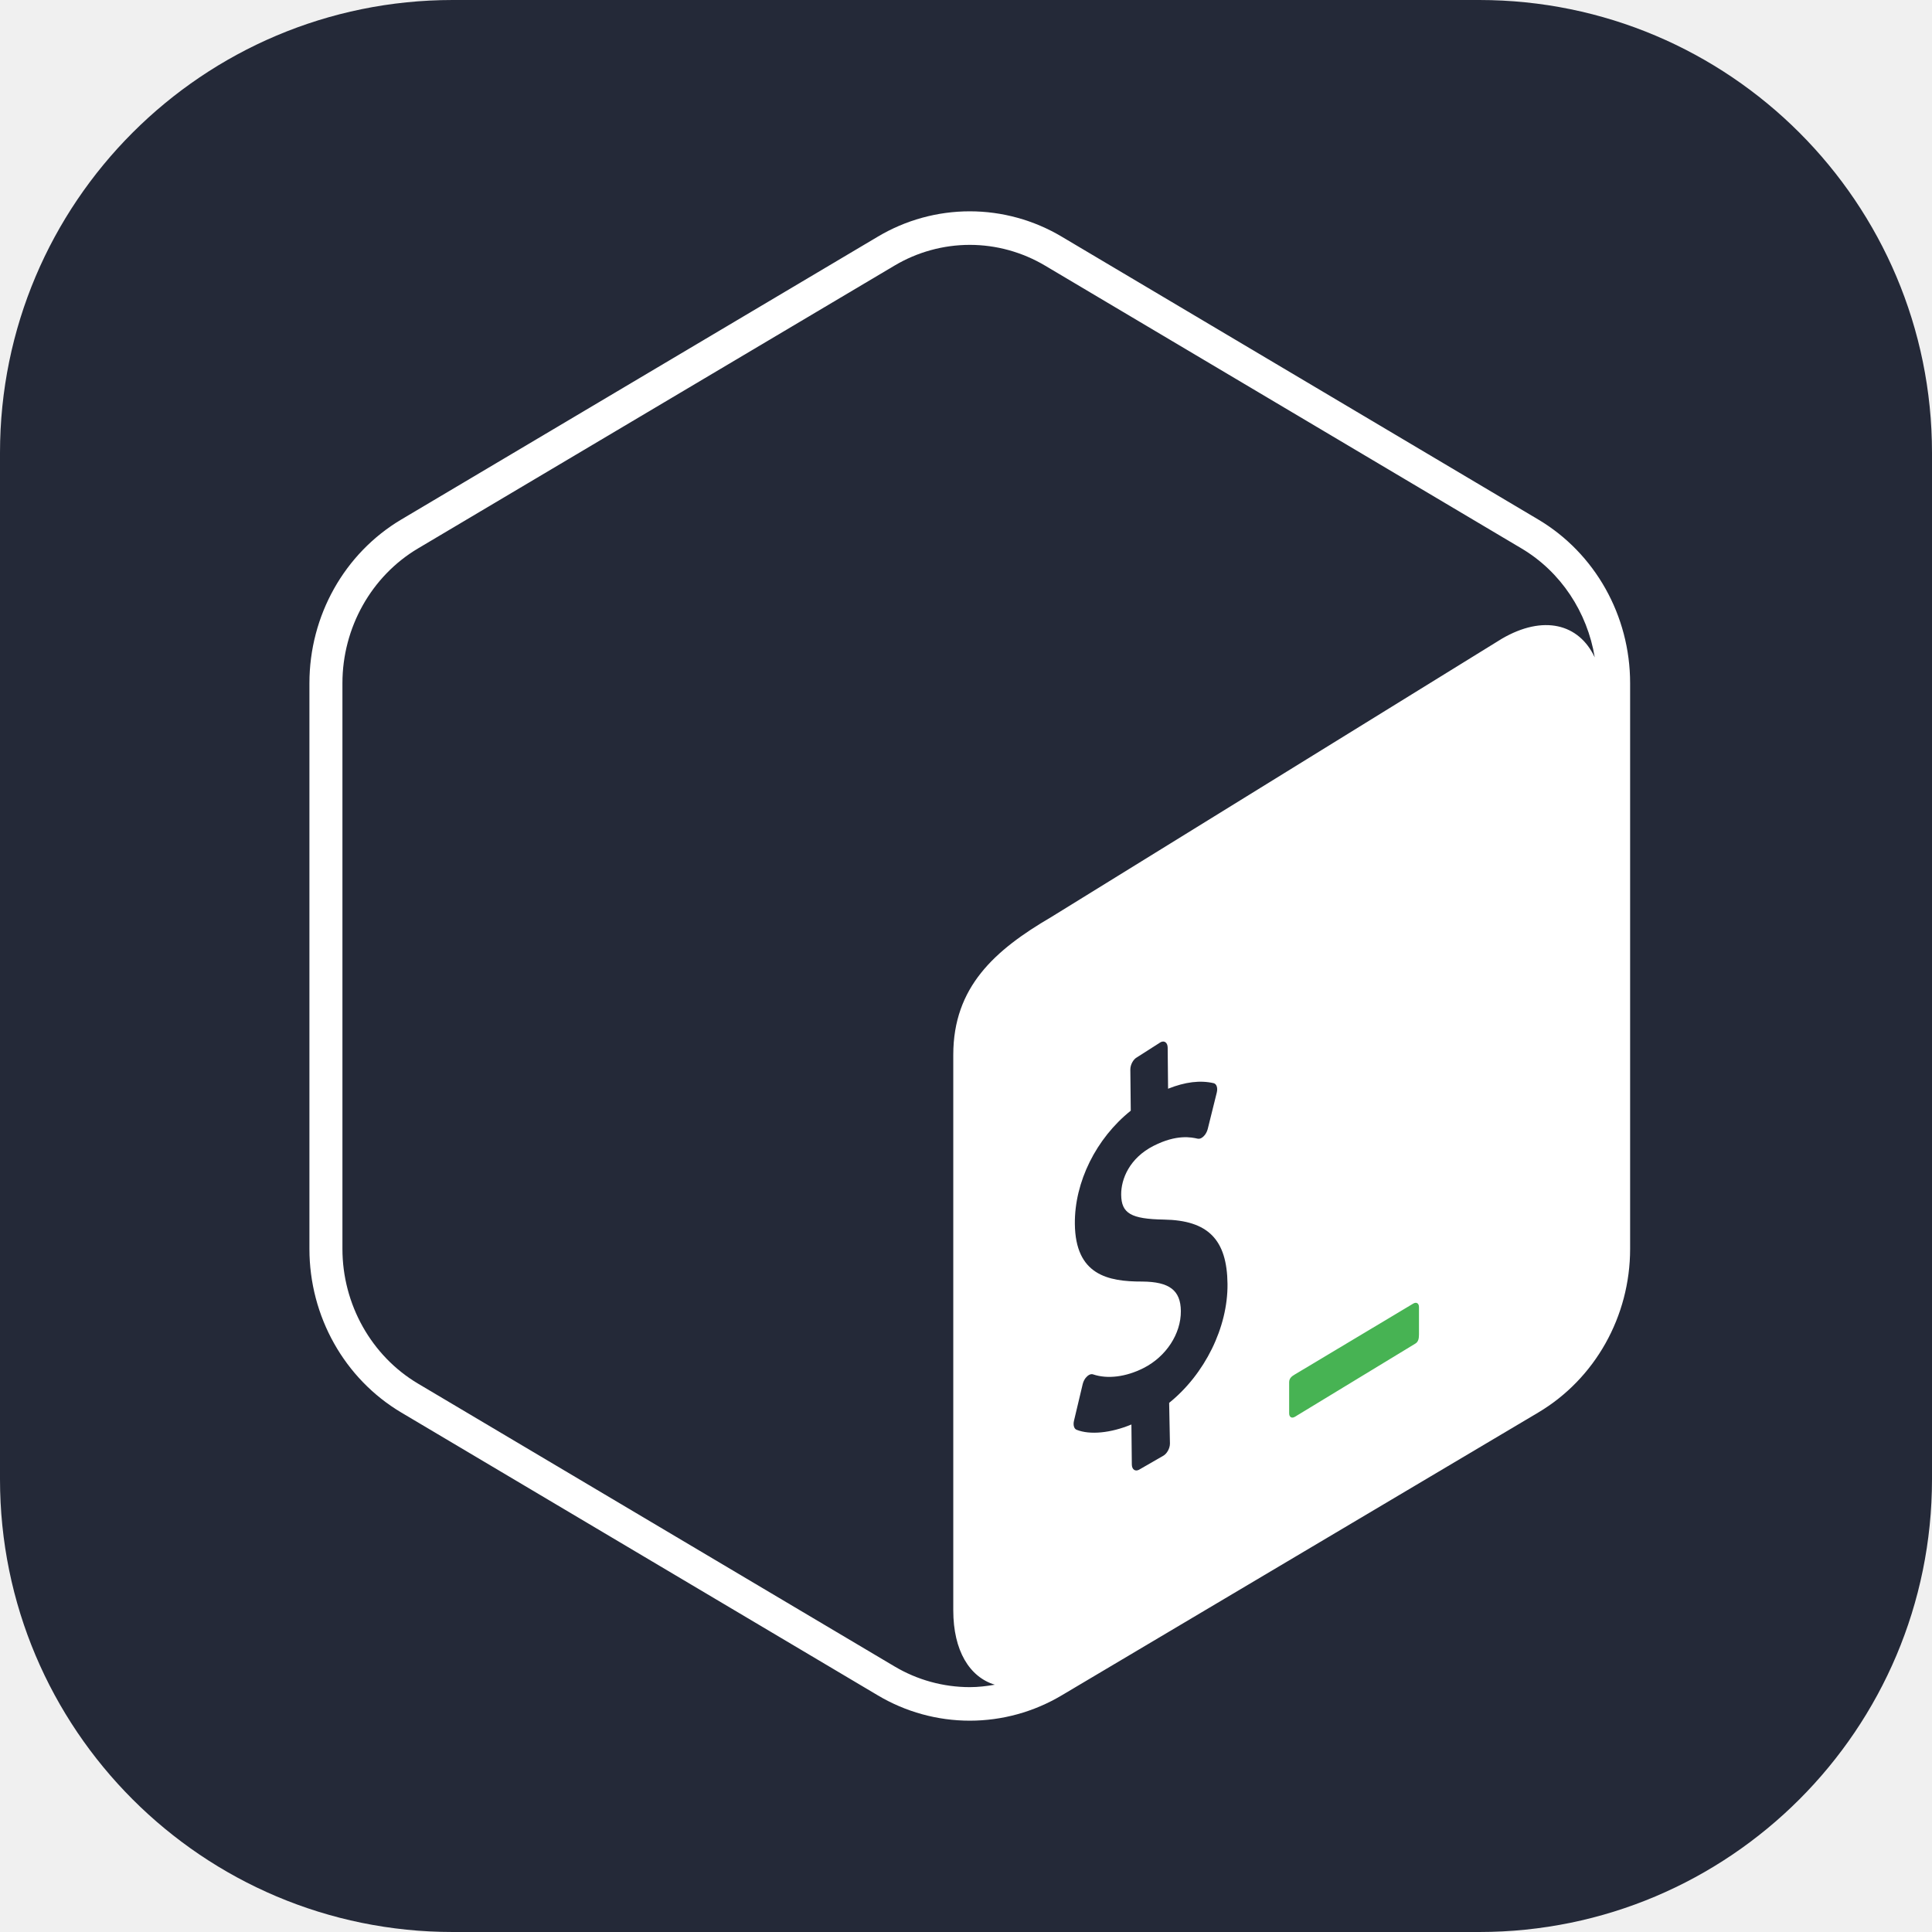
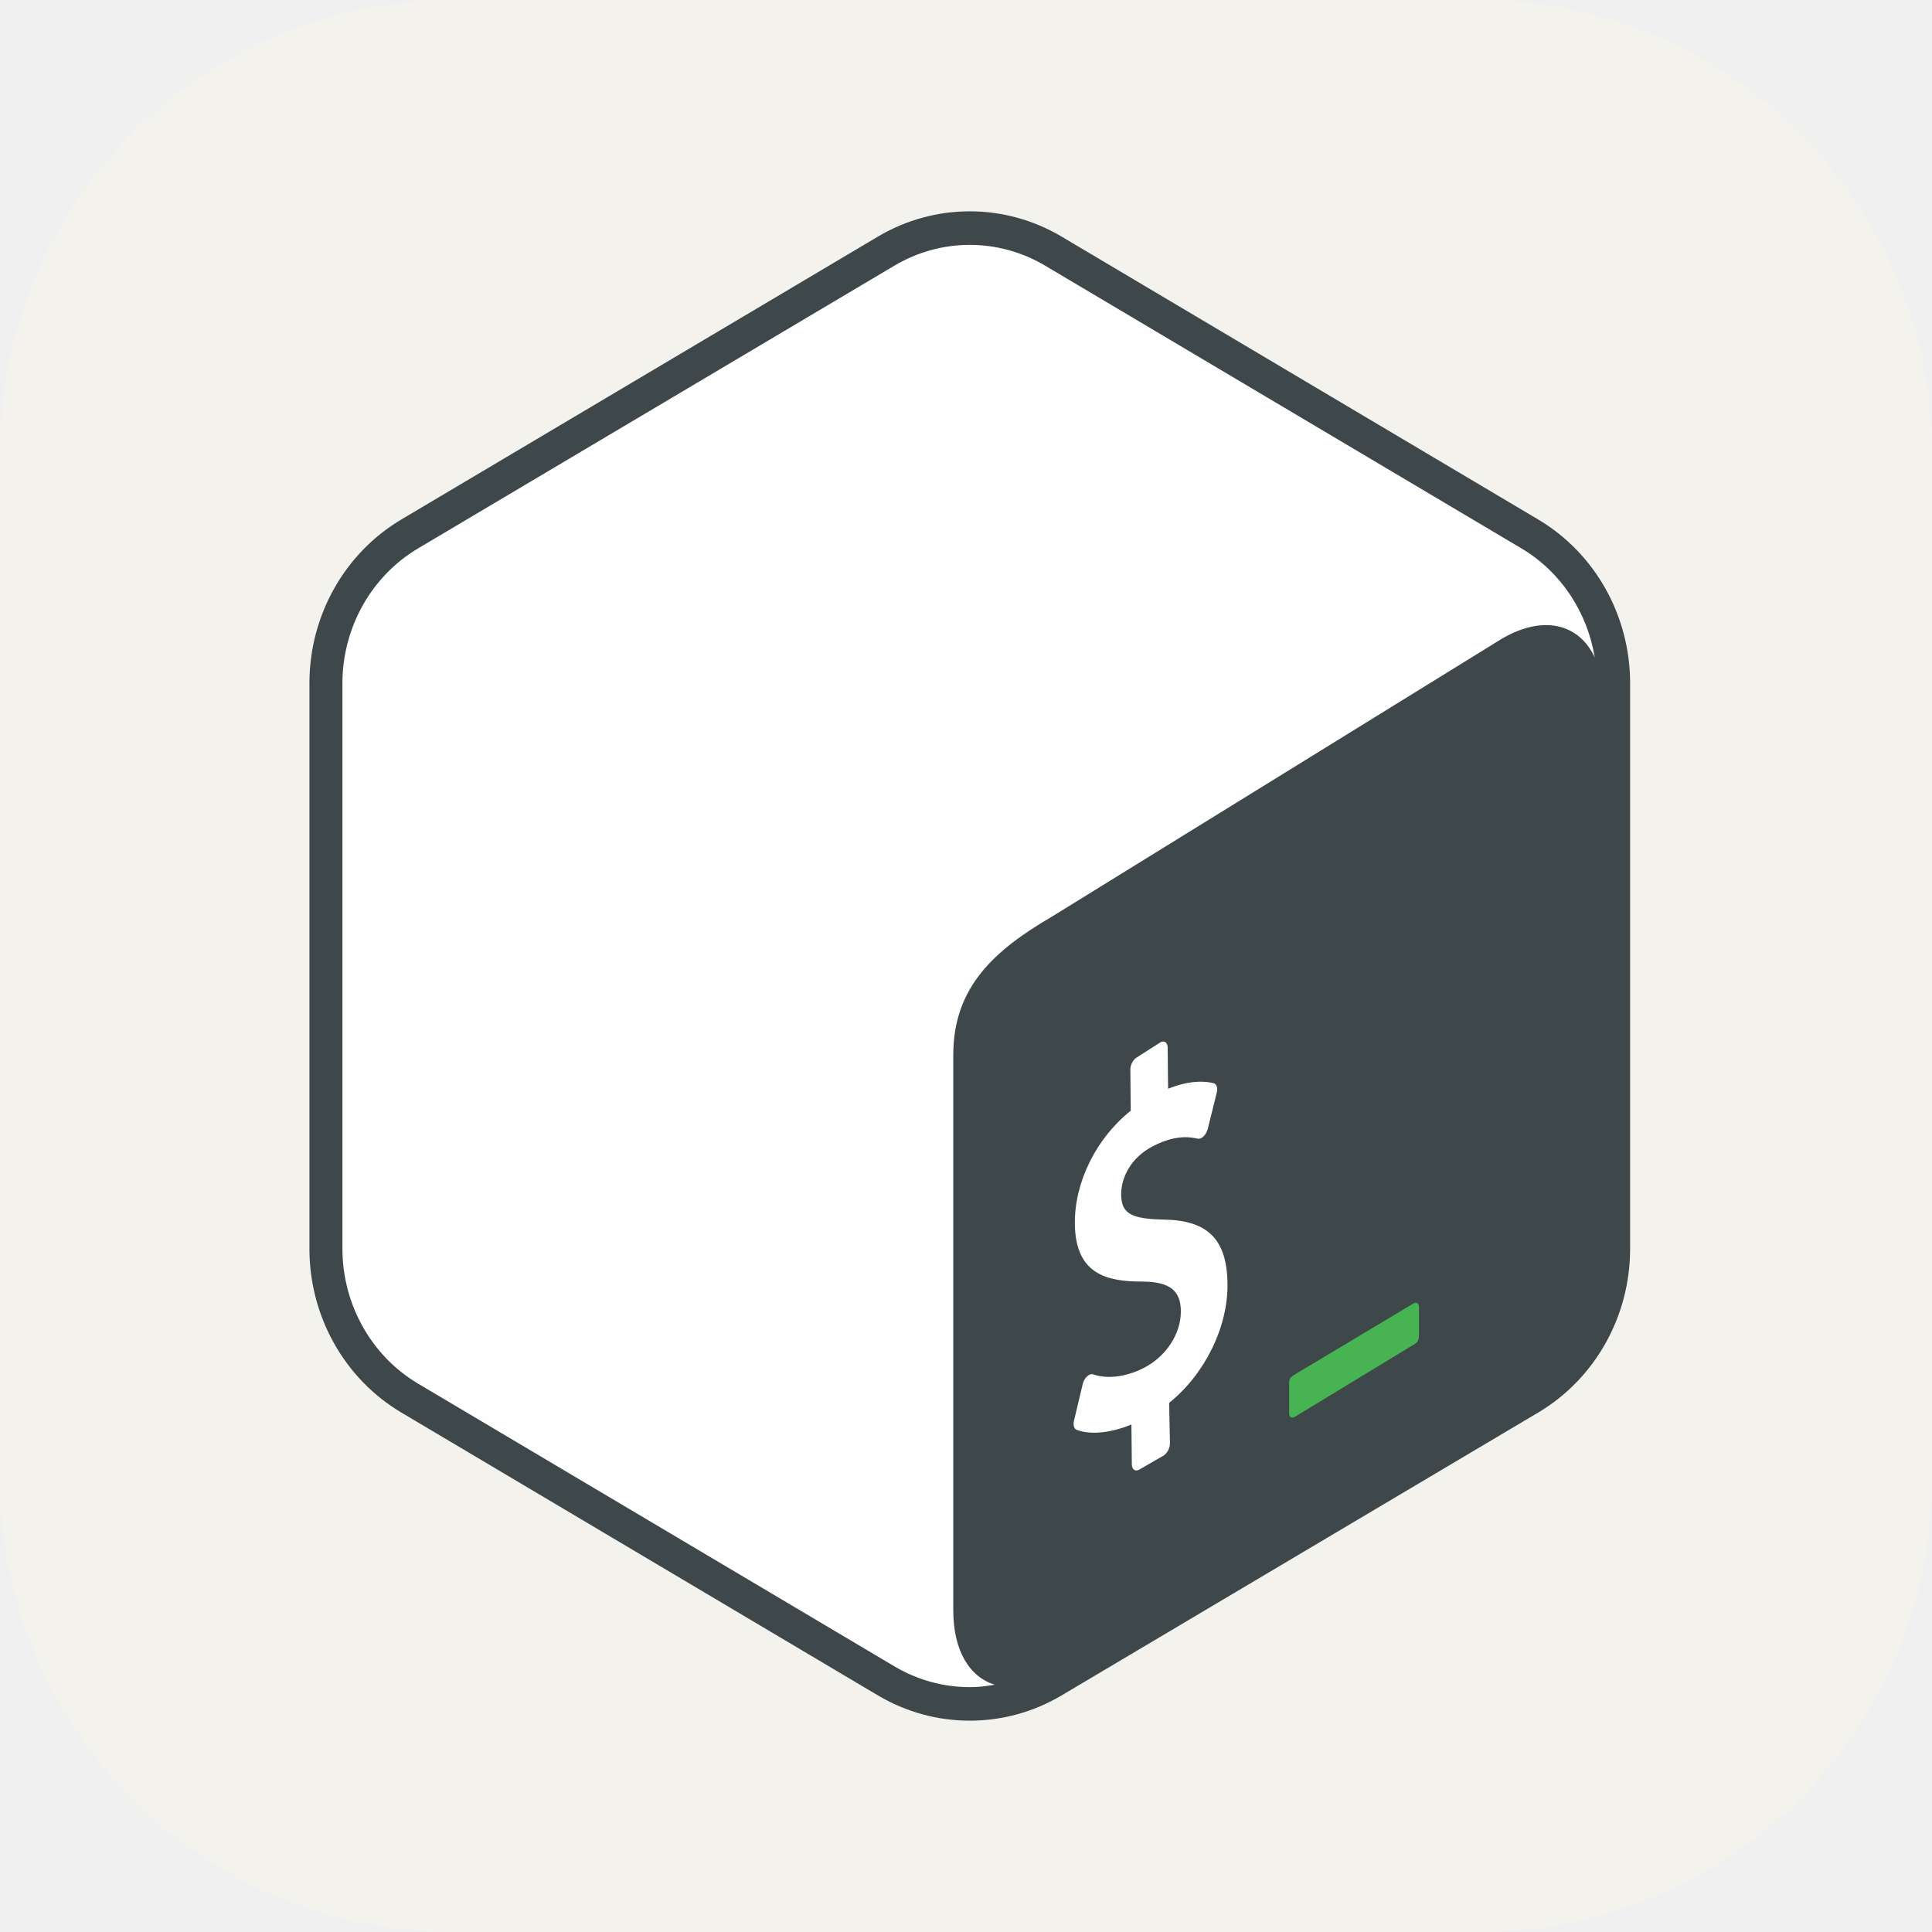
- <svg xmlns="http://www.w3.org/2000/svg" width="256" height="256" viewBox="0 0 256 256">
-   <g fill="none">
-     <rect width="256" height="256" fill="#242938" rx="60" />
-     <path fill="#242938" fill-rule="evenodd" d="m203.819 68.835l-63.14-37.48a23.787 23.787 0 0 0-24.361 0l-63.14 37.48C45.642 73.31 41 81.575 41 90.522v74.961c0 8.945 4.643 17.215 12.18 21.689l63.14 37.473a23.808 23.808 0 0 0 12.179 3.354a23.81 23.81 0 0 0 12.178-3.354l63.14-37.473c7.536-4.474 12.182-12.744 12.182-21.689v-74.96c0-8.948-4.646-17.214-12.18-21.688" clip-rule="evenodd" />
-     <path fill="#fff" fill-rule="evenodd" d="m118.527 220.808l-63.14-37.474c-6.176-3.666-10.013-10.506-10.013-17.852V90.523c0-7.346 3.837-14.186 10.01-17.85l63.143-37.48a19.55 19.55 0 0 1 9.972-2.747c3.495 0 6.943.95 9.973 2.747l63.14 37.48c5.204 3.089 8.714 8.438 9.701 14.437c-2.094-4.469-6.817-5.684-12.32-2.47l-59.734 36.897c-7.448 4.354-12.94 9.24-12.945 18.221v73.604c-.004 5.378 2.168 8.861 5.504 9.871c-1.096.19-2.201.322-3.319.322a19.55 19.55 0 0 1-9.972-2.747m85.292-151.974l-63.14-37.478A23.825 23.825 0 0 0 128.499 28a23.826 23.826 0 0 0-12.181 3.356l-63.14 37.478C45.642 73.308 41 81.576 41 90.524v74.958c0 8.945 4.643 17.215 12.18 21.689l63.14 37.475A23.84 23.84 0 0 0 128.499 228a23.83 23.83 0 0 0 12.178-3.354l63.142-37.475c7.536-4.474 12.18-12.744 12.18-21.689V90.523c0-8.947-4.644-17.215-12.18-21.689" clip-rule="evenodd" />
-     <path fill="#47B353" fill-rule="evenodd" d="m187.267 172.729l-15.722 9.41c-.417.243-.723.516-.726 1.017v4.114c0 .503.338.712.754.467l15.966-9.703c.416-.243.48-.708.483-1.209v-3.629c0-.5-.338-.71-.755-.467" clip-rule="evenodd" />
-     <path fill="#242938" fill-rule="evenodd" d="M153.788 138.098c.509-.258.928.059.935.725l.053 5.439c2.277-.906 4.255-1.148 6.047-.734c.389.104.561.633.402 1.261l-1.197 4.82c-.093.364-.298.732-.545.961a1.29 1.29 0 0 1-.315.234a.712.712 0 0 1-.472.077c-.818-.185-2.763-.61-5.823.94c-3.21 1.625-4.333 4.414-4.311 6.484c.027 2.472 1.295 3.221 5.673 3.296c5.834.097 8.355 2.646 8.416 8.522c.06 5.77-3.02 11.966-7.732 15.763l.104 5.384c.006.648-.415 1.391-.924 1.649l-3.189 1.837c-.511.258-.93-.06-.937-.708l-.055-5.296c-2.731 1.135-5.499 1.409-7.267.699c-.333-.13-.476-.622-.344-1.182l1.156-4.868c.092-.384.295-.768.571-1.012c.097-.095.198-.168.299-.219c.183-.092.362-.112.514-.055c1.905.642 4.342.342 6.685-.844c2.977-1.506 4.968-4.542 4.937-7.558c-.029-2.737-1.51-3.874-5.113-3.901c-4.586.013-8.861-.891-8.932-7.642c-.057-5.558 2.833-11.342 7.408-14.999l-.057-5.435c-.007-.668.401-1.403.926-1.667z" clip-rule="evenodd" />
-   </g>
+ <svg xmlns="http://www.w3.org/2000/svg" width="256" height="256" fill="none" viewBox="0 0 256 256">
+   <rect width="256" height="256" fill="#F4F2ED" rx="60" />
+   <path fill="#FEFEFE" fill-rule="evenodd" d="M203.819 68.835L140.679 31.355C133.143 26.882 123.854 26.882 116.318 31.355L53.177 68.835C45.643 73.309 41 81.575 41 90.522V165.483C41 174.428 45.643 182.698 53.18 187.172L116.32 224.645C120.088 226.883 124.29 227.999 128.499 227.999C132.706 227.999 136.909 226.883 140.677 224.645L203.817 187.172C211.353 182.698 215.999 174.428 215.999 165.483V90.522C215.999 81.575 211.353 73.309 203.819 68.835Z" clip-rule="evenodd" />
+   <path fill="#3E474A" fill-rule="evenodd" d="M118.527 220.808L55.387 183.334C49.211 179.668 45.374 172.828 45.374 165.482V90.523C45.374 83.177 49.211 76.337 55.384 72.673L118.527 35.193C121.554 33.396 125.002 32.446 128.499 32.446C131.994 32.446 135.442 33.396 138.472 35.193L201.612 72.673C206.816 75.762 210.326 81.111 211.313 87.11C209.219 82.641 204.496 81.426 198.993 84.641L139.259 121.537C131.811 125.891 126.319 130.777 126.314 139.758V213.362C126.31 218.74 128.482 222.223 131.818 223.233C130.722 223.423 129.617 223.555 128.499 223.555C125.002 223.555 121.554 222.605 118.527 220.808ZM203.819 68.834L140.679 31.356C136.911 29.118 132.704 28 128.499 28C124.293 28 120.086 29.118 116.318 31.356L53.177 68.834C45.643 73.308 41 81.576 41 90.523V165.482C41 174.427 45.643 182.697 53.18 187.171L116.32 224.646C120.09 226.882 124.293 228 128.499 228C132.706 228 136.909 226.882 140.677 224.646L203.819 187.171C211.355 182.697 215.999 174.427 215.999 165.482V90.523C215.999 81.576 211.355 73.308 203.819 68.834Z" clip-rule="evenodd" />
+   <path fill="#47B353" fill-rule="evenodd" d="M187.267 172.729L171.545 182.139C171.128 182.382 170.822 182.655 170.819 183.156V187.27C170.819 187.773 171.157 187.982 171.573 187.737L187.539 178.034C187.955 177.791 188.019 177.326 188.022 176.825V173.196C188.022 172.696 187.684 172.486 187.267 172.729Z" clip-rule="evenodd" />
+   <path fill="#FEFEFE" fill-rule="evenodd" d="M153.788 138.098C154.297 137.84 154.716 138.157 154.723 138.823L154.776 144.262C157.053 143.356 159.031 143.114 160.823 143.528C161.212 143.632 161.384 144.161 161.225 144.789L160.028 149.609C159.935 149.973 159.73 150.341 159.483 150.57C159.379 150.672 159.273 150.751 159.168 150.804C159.007 150.886 158.848 150.912 158.696 150.881C157.878 150.696 155.933 150.271 152.873 151.821C149.663 153.446 148.54 156.235 148.562 158.305C148.589 160.777 149.857 161.526 154.235 161.601C160.069 161.698 162.59 164.247 162.651 170.123C162.711 175.893 159.631 182.089 154.919 185.886L155.023 191.27C155.029 191.918 154.608 192.661 154.099 192.919L150.91 194.756C150.399 195.014 149.98 194.696 149.973 194.048L149.918 188.752C147.187 189.887 144.419 190.161 142.651 189.451C142.318 189.321 142.175 188.829 142.307 188.269L143.463 183.401C143.555 183.017 143.758 182.633 144.034 182.389C144.131 182.294 144.232 182.221 144.333 182.17C144.516 182.078 144.695 182.058 144.847 182.115C146.752 182.757 149.189 182.457 151.532 181.271C154.509 179.765 156.5 176.729 156.469 173.713C156.44 170.976 154.959 169.839 151.356 169.812C146.77 169.825 142.495 168.921 142.424 162.17C142.367 156.612 145.257 150.828 149.832 147.171L149.775 141.736C149.768 141.068 150.176 140.333 150.701 140.069L153.788 138.098Z" clip-rule="evenodd" />
</svg>
